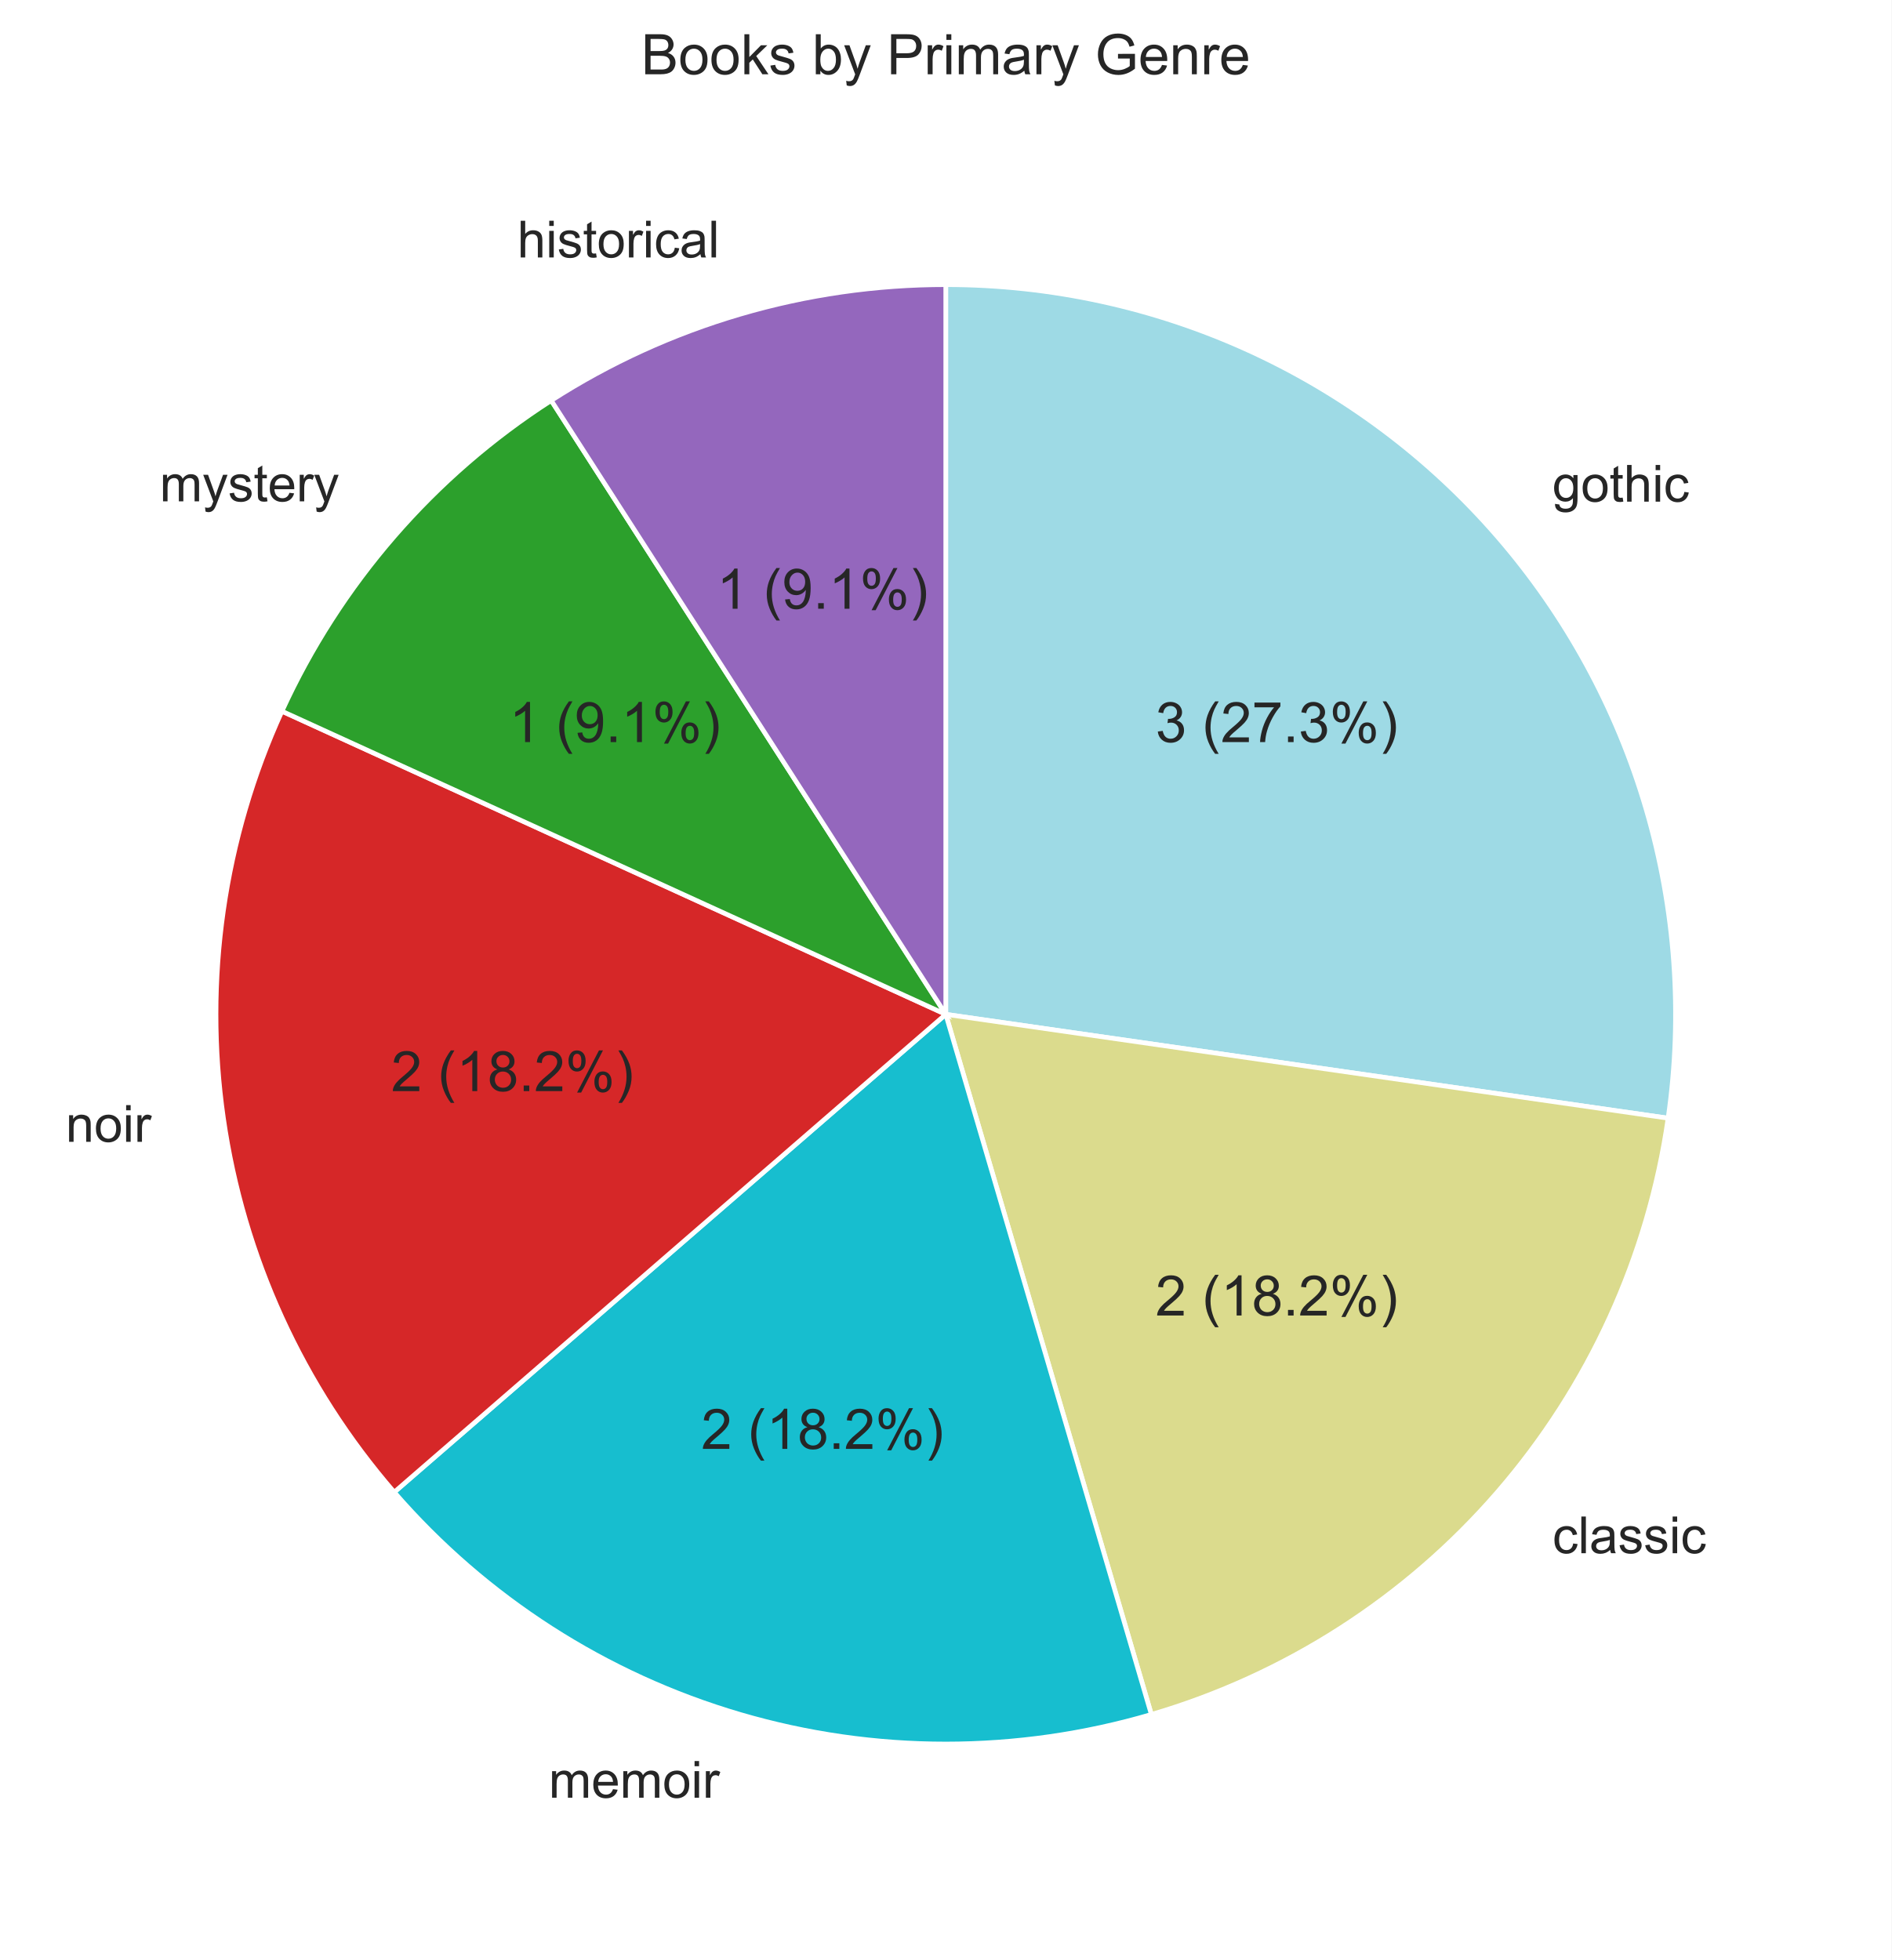
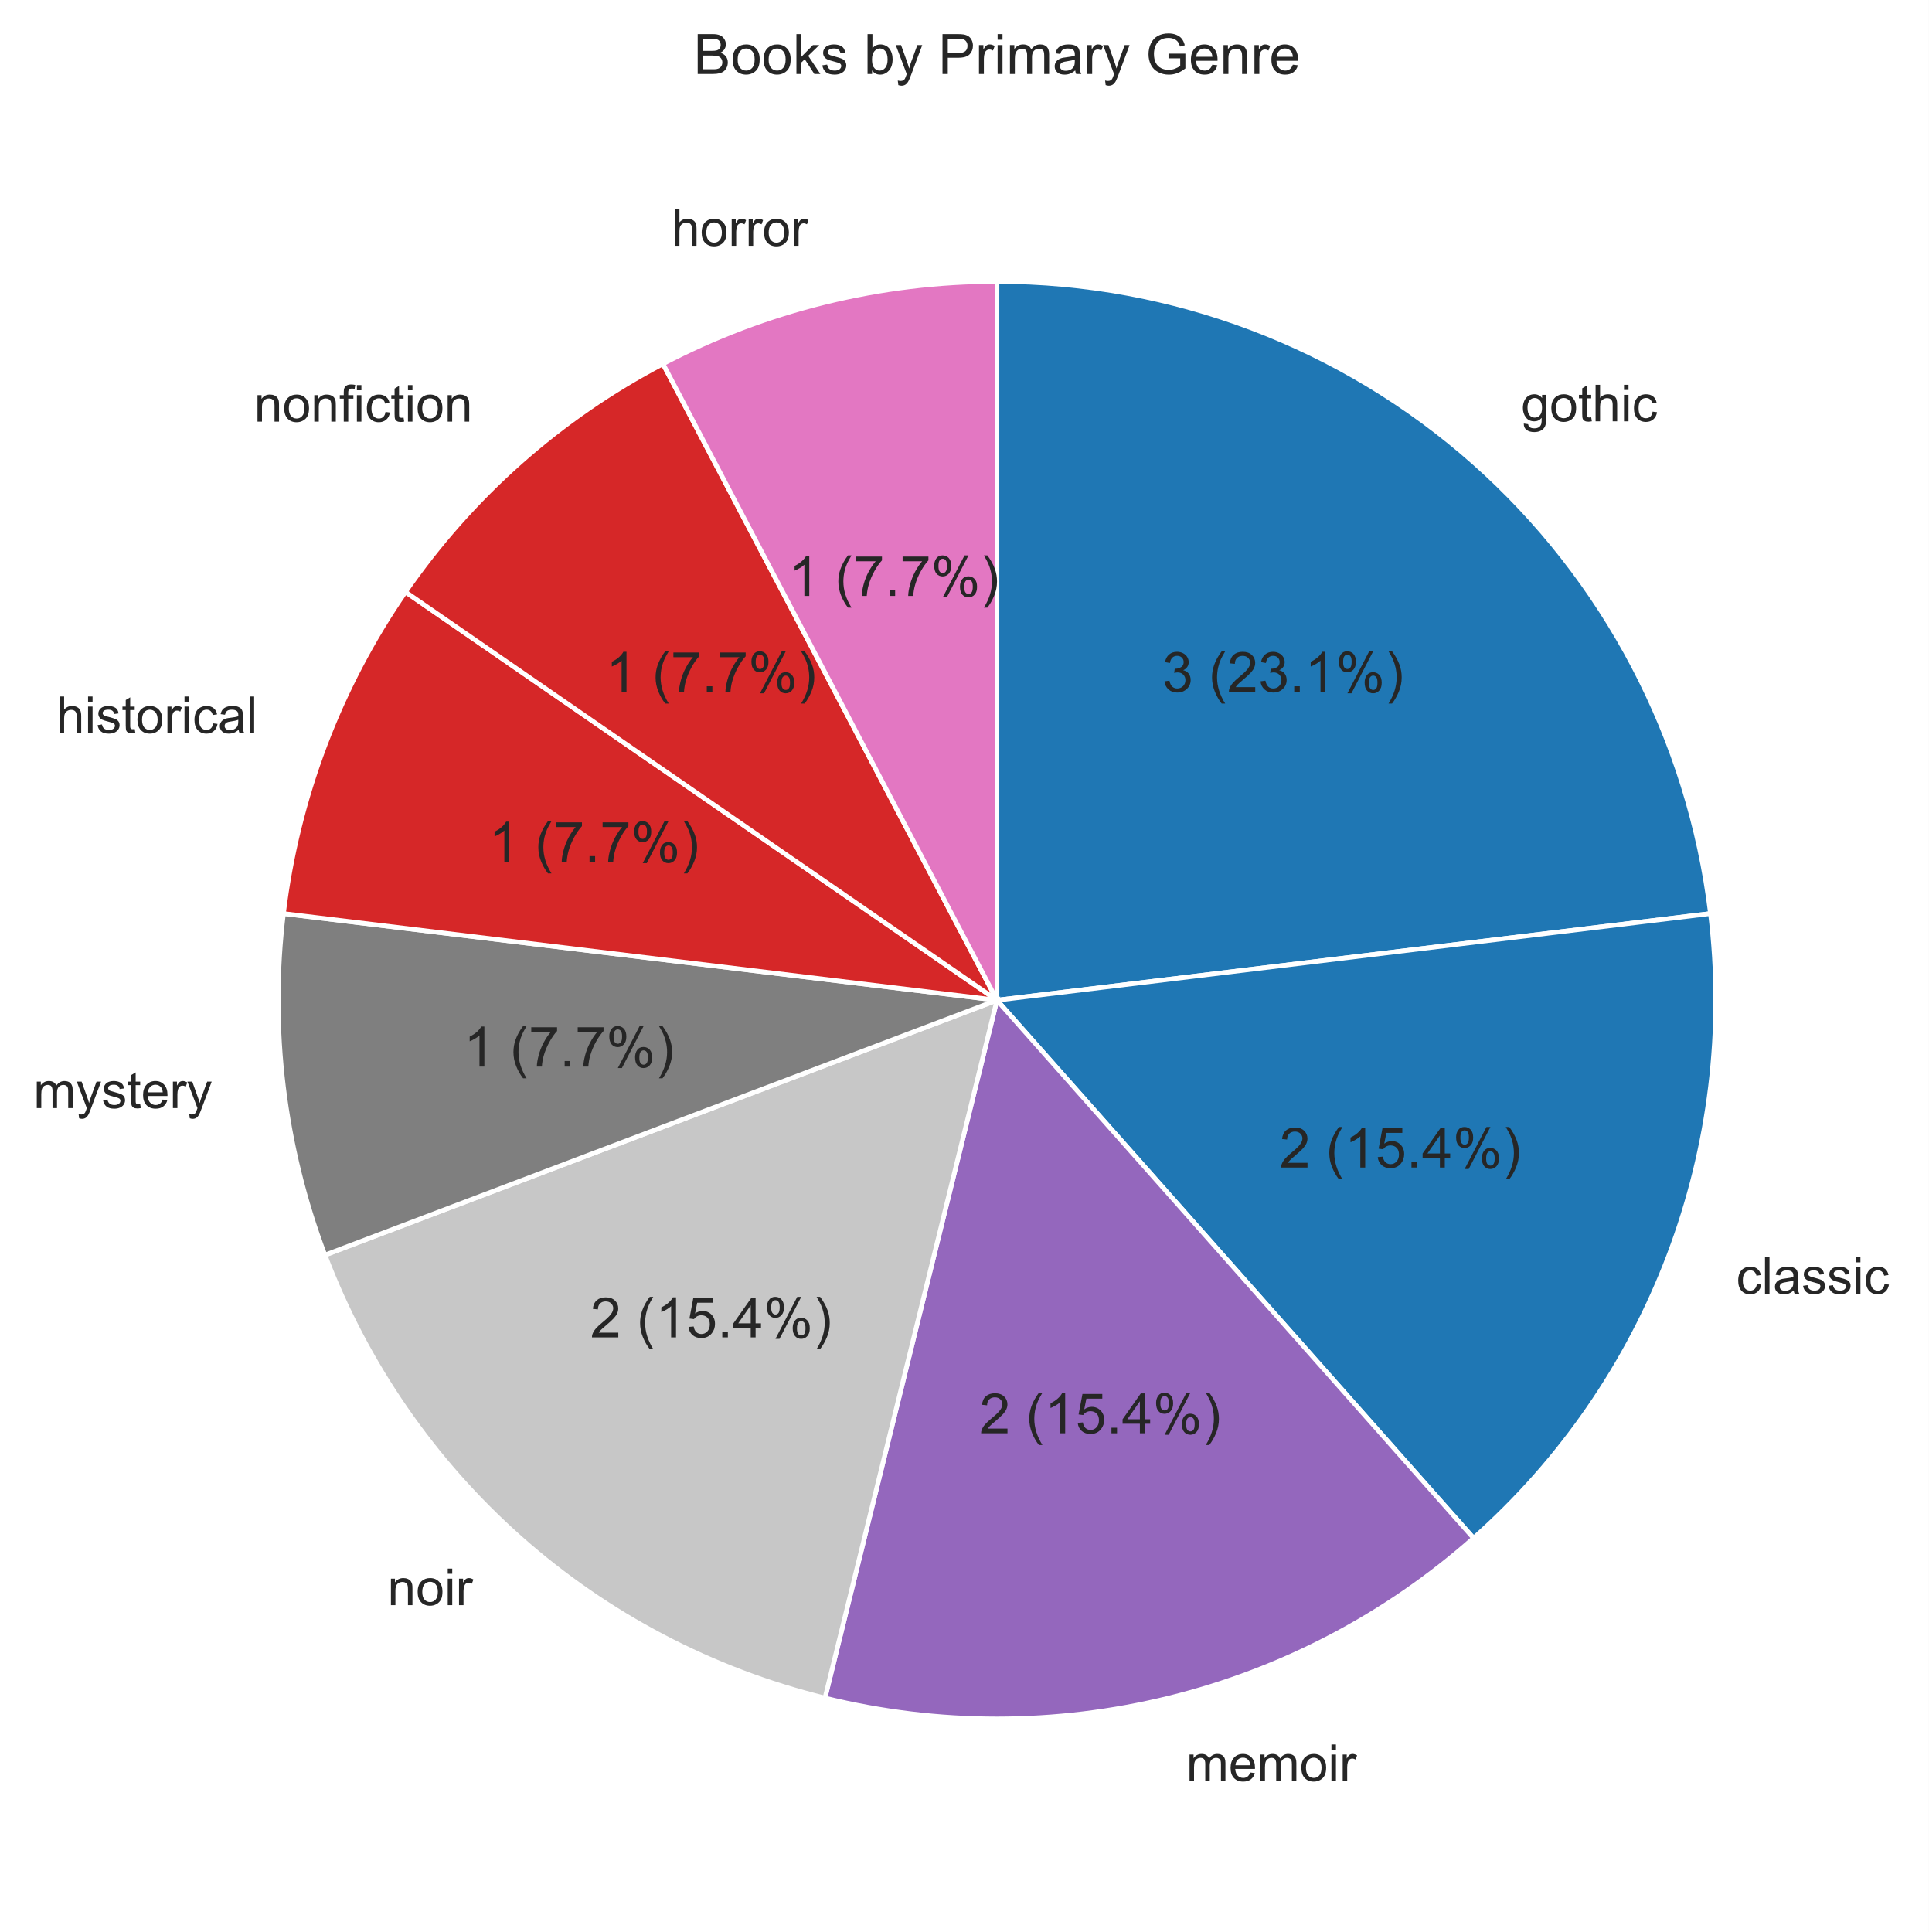
- <svg xmlns="http://www.w3.org/2000/svg" xmlns:xlink="http://www.w3.org/1999/xlink" width="405.84pt" height="420.576pt" viewBox="0 0 405.84 420.576" version="1.1">
+ <svg xmlns="http://www.w3.org/2000/svg" xmlns:xlink="http://www.w3.org/1999/xlink" width="415.526pt" height="416.231pt" viewBox="0 0 415.526 416.231" version="1.1">
  <defs>
    <style type="text/css">*{stroke-linejoin: round; stroke-linecap: butt}</style>
  </defs>
  <g id="figure_1">
    <g id="patch_1">
-       <path d="M 0 420.576  L 405.84 420.576  L 405.84 0  L 0 0  z " style="fill: #ffffff" />
+       <path d="M 0 416.231  L 415.526 416.231  L 415.526 0  L 0 0  z " style="fill: #ffffff" />
    </g>
    <g id="axes_1">
      <g id="matplotlib.axis_1" />
      <g id="matplotlib.axis_2" />
      <g id="patch_2">
-         <path d="M 357.902 239.939  C 361.096 217.723 359.477 195.078 353.154 173.543  C 346.83 152.008 335.95 132.082 321.252 115.12  C 306.554 98.158 288.38 84.553 267.964 75.229  C 247.548 65.905 225.364 61.08 202.92 61.08  L 202.92 217.656  z " style="fill: #9edae5; stroke: #ffffff; stroke-linejoin: miter" />
+         <path d="M 368.487 196.819  C 363.928 159.272 345.766 124.667 317.455 99.585  C 289.144 74.504 252.601 60.645 214.778 60.645  L 214.778 215.483  z " style="fill: #1f77b4; stroke: #ffffff; stroke-linejoin: miter" />
      </g>
      <g id="patch_3">
-         <path d="M 247.033 367.889  C 275.83 359.434 301.598 342.874 321.252 320.191  C 340.907 297.509 353.631 269.646 357.902 239.939  L 202.92 217.656  z " style="fill: #dbdb8d; stroke: #ffffff; stroke-linejoin: miter" />
+         <path d="M 317.455 331.381  C 336.217 314.759 350.666 293.827 359.554 270.389  C 368.443 246.952 371.509 221.703 368.487 196.819  L 214.778 215.483  z " style="fill: #1f77b4; stroke: #ffffff; stroke-linejoin: miter" />
      </g>
      <g id="patch_4">
-         <path d="M 84.588 320.191  C 104.242 342.874 130.01 359.434 158.807 367.889  C 187.605 376.345 218.235 376.345 247.033 367.889  L 202.92 217.656  z " style="fill: #17becf; stroke: #ffffff; stroke-linejoin: miter" />
+         <path d="M 177.723 365.822  C 202.061 371.821 227.496 371.821 251.833 365.822  C 276.171 359.823 298.692 348.003 317.455 331.381  L 214.778 215.483  z " style="fill: #9467bd; stroke: #ffffff; stroke-linejoin: miter" />
      </g>
      <g id="patch_5">
-         <path d="M 60.493 152.612  C 48.026 179.912 43.666 210.231 47.938 239.939  C 52.209 269.646 64.933 297.509 84.588 320.191  L 202.92 217.656  z " style="fill: #d62728; stroke: #ffffff; stroke-linejoin: miter" />
+         <path d="M 70.002 270.389  C 78.891 293.827 93.339 314.759 112.102 331.381  C 130.864 348.003 153.385 359.823 177.723 365.822  L 214.778 215.483  z " style="fill: #c7c7c7; stroke: #ffffff; stroke-linejoin: miter" />
      </g>
      <g id="patch_6">
-         <path d="M 118.269 85.935  C 105.708 94.008 94.366 103.836 84.588 115.12  C 74.81 126.404 66.696 139.03 60.493 152.612  L 202.92 217.656  z " style="fill: #2ca02c; stroke: #ffffff; stroke-linejoin: miter" />
+         <path d="M 61.069 196.819  C 59.564 209.216 59.564 221.75 61.069 234.147  C 62.574 246.544 65.574 258.713 70.002 270.389  L 214.778 215.483  z " style="fill: #7f7f7f; stroke: #ffffff; stroke-linejoin: miter" />
      </g>
      <g id="patch_7">
-         <path d="M 202.92 61.08  C 187.989 61.08 173.134 63.215 158.807 67.422  C 144.481 71.629 130.83 77.863 118.269 85.935  L 202.92 217.656  z " style="fill: #9467bd; stroke: #ffffff; stroke-linejoin: miter" />
+         <path d="M 87.349 127.525  C 80.255 137.802 74.43 148.9 70.002 160.577  C 65.574 172.253 62.574 184.423 61.069 196.819  L 214.778 215.483  z " style="fill: #d62728; stroke: #ffffff; stroke-linejoin: miter" />
+       </g>
+       <g id="patch_8">
+         <path d="M 142.821 78.381  C 131.764 84.184 121.449 91.304 112.102 99.585  C 102.754 107.866 94.443 117.248 87.349 127.525  L 214.778 215.483  z " style="fill: #d62728; stroke: #ffffff; stroke-linejoin: miter" />
+       </g>
+       <g id="patch_9">
+         <path d="M 214.778 60.645  C 202.29 60.645 189.848 62.156 177.723 65.144  C 165.598 68.133 153.879 72.577 142.821 78.381  L 214.778 215.483  z " style="fill: #e377c2; stroke: #ffffff; stroke-linejoin: miter" />
      </g>
      <g id="text_1">
-         <g style="fill: #262626" transform="translate(333.0855 107.6458) scale(0.11 -0.11)">
+         <g style="fill: #262626" transform="translate(327.7225 90.77466) scale(0.11 -0.11)">
          <defs>
            <path id="ArialMT-67" d="M 319 -275  L 866 -356  Q 900 -609 1056 -725  Q 1266 -881 1628 -881  Q 2019 -881 2231 -725  Q 2444 -569 2519 -288  Q 2563 -116 2559 434  Q 2191 0 1641 0  Q 956 0 581 494  Q 206 988 206 1678  Q 206 2153 378 2554  Q 550 2956 876 3175  Q 1203 3394 1644 3394  Q 2231 3394 2613 2919  L 2613 3319  L 3131 3319  L 3131 450  Q 3131 -325 2973 -648  Q 2816 -972 2473 -1159  Q 2131 -1347 1631 -1347  Q 1038 -1347 672 -1080  Q 306 -813 319 -275  z M 784 1719  Q 784 1066 1043 766  Q 1303 466 1694 466  Q 2081 466 2343 764  Q 2606 1063 2606 1700  Q 2606 2309 2336 2618  Q 2066 2928 1684 2928  Q 1309 2928 1046 2623  Q 784 2319 784 1719  z " transform="scale(0.015625)" />
            <path id="ArialMT-6f" d="M 213 1659  Q 213 2581 725 3025  Q 1153 3394 1769 3394  Q 2453 3394 2887 2945  Q 3322 2497 3322 1706  Q 3322 1066 3130 698  Q 2938 331 2570 128  Q 2203 -75 1769 -75  Q 1072 -75 642 372  Q 213 819 213 1659  z M 791 1659  Q 791 1022 1069 705  Q 1347 388 1769 388  Q 2188 388 2466 706  Q 2744 1025 2744 1678  Q 2744 2294 2464 2611  Q 2184 2928 1769 2928  Q 1347 2928 1069 2612  Q 791 2297 791 1659  z " transform="scale(0.015625)" />
            <path id="ArialMT-74" d="M 1650 503  L 1731 6  Q 1494 -44 1306 -44  Q 1000 -44 831 53  Q 663 150 594 308  Q 525 466 525 972  L 525 2881  L 113 2881  L 113 3319  L 525 3319  L 525 4141  L 1084 4478  L 1084 3319  L 1650 3319  L 1650 2881  L 1084 2881  L 1084 941  Q 1084 700 1114 631  Q 1144 563 1211 522  Q 1278 481 1403 481  Q 1497 481 1650 503  z " transform="scale(0.015625)" />
            <path id="ArialMT-68" d="M 422 0  L 422 4581  L 984 4581  L 984 2938  Q 1378 3394 1978 3394  Q 2347 3394 2619 3248  Q 2891 3103 3008 2847  Q 3125 2591 3125 2103  L 3125 0  L 2563 0  L 2563 2103  Q 2563 2525 2380 2717  Q 2197 2909 1863 2909  Q 1613 2909 1392 2779  Q 1172 2650 1078 2428  Q 984 2206 984 1816  L 984 0  L 422 0  z " transform="scale(0.015625)" />
            <path id="ArialMT-69" d="M 425 3934  L 425 4581  L 988 4581  L 988 3934  L 425 3934  z M 425 0  L 425 3319  L 988 3319  L 988 0  L 425 0  z " transform="scale(0.015625)" />
            <path id="ArialMT-63" d="M 2588 1216  L 3141 1144  Q 3050 572 2676 248  Q 2303 -75 1759 -75  Q 1078 -75 664 370  Q 250 816 250 1647  Q 250 2184 428 2587  Q 606 2991 970 3192  Q 1334 3394 1763 3394  Q 2303 3394 2647 3120  Q 2991 2847 3088 2344  L 2541 2259  Q 2463 2594 2264 2762  Q 2066 2931 1784 2931  Q 1359 2931 1093 2626  Q 828 2322 828 1663  Q 828 994 1084 691  Q 1341 388 1753 388  Q 2084 388 2306 591  Q 2528 794 2588 1216  z " transform="scale(0.015625)" />
          </defs>
          <use xlink:href="#ArialMT-67" />
          <use xlink:href="#ArialMT-6f" x="55.615" />
          <use xlink:href="#ArialMT-74" x="111.23" />
          <use xlink:href="#ArialMT-68" x="139.014" />
          <use xlink:href="#ArialMT-69" x="194.629" />
          <use xlink:href="#ArialMT-63" x="216.846" />
        </g>
      </g>
      <g id="text_2">
-         <g style="fill: #262626" transform="translate(247.9084 159.2393) scale(0.12 -0.12)">
+         <g style="fill: #262626" transform="translate(250.3733 149.0494) scale(0.12 -0.12)">
          <defs>
            <path id="ArialMT-33" d="M 269 1209  L 831 1284  Q 928 806 1161 595  Q 1394 384 1728 384  Q 2125 384 2398 659  Q 2672 934 2672 1341  Q 2672 1728 2419 1979  Q 2166 2231 1775 2231  Q 1616 2231 1378 2169  L 1441 2663  Q 1497 2656 1531 2656  Q 1891 2656 2178 2843  Q 2466 3031 2466 3422  Q 2466 3731 2256 3934  Q 2047 4138 1716 4138  Q 1388 4138 1169 3931  Q 950 3725 888 3313  L 325 3413  Q 428 3978 793 4289  Q 1159 4600 1703 4600  Q 2078 4600 2393 4439  Q 2709 4278 2876 4000  Q 3044 3722 3044 3409  Q 3044 3113 2884 2869  Q 2725 2625 2413 2481  Q 2819 2388 3044 2092  Q 3269 1797 3269 1353  Q 3269 753 2831 336  Q 2394 -81 1725 -81  Q 1122 -81 723 278  Q 325 638 269 1209  z " transform="scale(0.015625)" />
            <path id="ArialMT-20" transform="scale(0.015625)" />
            <path id="ArialMT-28" d="M 1497 -1347  Q 1031 -759 709 28  Q 388 816 388 1659  Q 388 2403 628 3084  Q 909 3875 1497 4659  L 1900 4659  Q 1522 4009 1400 3731  Q 1209 3300 1100 2831  Q 966 2247 966 1656  Q 966 153 1900 -1347  L 1497 -1347  z " transform="scale(0.015625)" />
            <path id="ArialMT-32" d="M 3222 541  L 3222 0  L 194 0  Q 188 203 259 391  Q 375 700 629 1000  Q 884 1300 1366 1694  Q 2113 2306 2375 2664  Q 2638 3022 2638 3341  Q 2638 3675 2398 3904  Q 2159 4134 1775 4134  Q 1369 4134 1125 3890  Q 881 3647 878 3216  L 300 3275  Q 359 3922 746 4261  Q 1134 4600 1788 4600  Q 2447 4600 2831 4234  Q 3216 3869 3216 3328  Q 3216 3053 3103 2787  Q 2991 2522 2730 2228  Q 2469 1934 1863 1422  Q 1356 997 1212 845  Q 1069 694 975 541  L 3222 541  z " transform="scale(0.015625)" />
-             <path id="ArialMT-37" d="M 303 3981  L 303 4522  L 3269 4522  L 3269 4084  Q 2831 3619 2401 2847  Q 1972 2075 1738 1259  Q 1569 684 1522 0  L 944 0  Q 953 541 1156 1306  Q 1359 2072 1739 2783  Q 2119 3494 2547 3981  L 303 3981  z " transform="scale(0.015625)" />
            <path id="ArialMT-2e" d="M 581 0  L 581 641  L 1222 641  L 1222 0  L 581 0  z " transform="scale(0.015625)" />
+             <path id="ArialMT-31" d="M 2384 0  L 1822 0  L 1822 3584  Q 1619 3391 1289 3197  Q 959 3003 697 2906  L 697 3450  Q 1169 3672 1522 3987  Q 1875 4303 2022 4600  L 2384 4600  L 2384 0  z " transform="scale(0.015625)" />
            <path id="ArialMT-25" d="M 372 3481  Q 372 3972 619 4315  Q 866 4659 1334 4659  Q 1766 4659 2048 4351  Q 2331 4044 2331 3447  Q 2331 2866 2045 2552  Q 1759 2238 1341 2238  Q 925 2238 648 2547  Q 372 2856 372 3481  z M 1350 4272  Q 1141 4272 1002 4090  Q 863 3909 863 3425  Q 863 2984 1003 2804  Q 1144 2625 1350 2625  Q 1563 2625 1702 2806  Q 1841 2988 1841 3469  Q 1841 3913 1700 4092  Q 1559 4272 1350 4272  z M 1353 -169  L 3859 4659  L 4316 4659  L 1819 -169  L 1353 -169  z M 3334 1075  Q 3334 1569 3581 1911  Q 3828 2253 4300 2253  Q 4731 2253 5014 1945  Q 5297 1638 5297 1041  Q 5297 459 5011 145  Q 4725 -169 4303 -169  Q 3888 -169 3611 142  Q 3334 453 3334 1075  z M 4316 1866  Q 4103 1866 3964 1684  Q 3825 1503 3825 1019  Q 3825 581 3965 400  Q 4106 219 4313 219  Q 4528 219 4667 400  Q 4806 581 4806 1063  Q 4806 1506 4665 1686  Q 4525 1866 4316 1866  z " transform="scale(0.015625)" />
            <path id="ArialMT-29" d="M 791 -1347  L 388 -1347  Q 1322 153 1322 1656  Q 1322 2244 1188 2822  Q 1081 3291 891 3722  Q 769 4003 388 4659  L 791 4659  Q 1378 3875 1659 3084  Q 1900 2403 1900 1659  Q 1900 816 1576 28  Q 1253 -759 791 -1347  z " transform="scale(0.015625)" />
          </defs>
          <use xlink:href="#ArialMT-33" />
          <use xlink:href="#ArialMT-20" x="55.615" />
          <use xlink:href="#ArialMT-28" x="83.398" />
          <use xlink:href="#ArialMT-32" x="116.699" />
-           <use xlink:href="#ArialMT-37" x="172.314" />
+           <use xlink:href="#ArialMT-33" x="172.314" />
          <use xlink:href="#ArialMT-2e" x="227.93" />
-           <use xlink:href="#ArialMT-33" x="255.713" />
+           <use xlink:href="#ArialMT-31" x="255.713" />
          <use xlink:href="#ArialMT-25" x="311.328" />
          <use xlink:href="#ArialMT-29" x="400.244" />
        </g>
      </g>
      <g id="text_3">
-         <g style="fill: #262626" transform="translate(333.0855 333.2883) scale(0.11 -0.11)">
+         <g style="fill: #262626" transform="translate(374.032 278.7238) scale(0.11 -0.11)">
          <defs>
            <path id="ArialMT-6c" d="M 409 0  L 409 4581  L 972 4581  L 972 0  L 409 0  z " transform="scale(0.015625)" />
            <path id="ArialMT-61" d="M 2588 409  Q 2275 144 1986 34  Q 1697 -75 1366 -75  Q 819 -75 525 192  Q 231 459 231 875  Q 231 1119 342 1320  Q 453 1522 633 1644  Q 813 1766 1038 1828  Q 1203 1872 1538 1913  Q 2219 1994 2541 2106  Q 2544 2222 2544 2253  Q 2544 2597 2384 2738  Q 2169 2928 1744 2928  Q 1347 2928 1158 2789  Q 969 2650 878 2297  L 328 2372  Q 403 2725 575 2942  Q 747 3159 1072 3276  Q 1397 3394 1825 3394  Q 2250 3394 2515 3294  Q 2781 3194 2906 3042  Q 3031 2891 3081 2659  Q 3109 2516 3109 2141  L 3109 1391  Q 3109 606 3145 398  Q 3181 191 3288 0  L 2700 0  Q 2613 175 2588 409  z M 2541 1666  Q 2234 1541 1622 1453  Q 1275 1403 1131 1340  Q 988 1278 909 1158  Q 831 1038 831 891  Q 831 666 1001 516  Q 1172 366 1500 366  Q 1825 366 2078 508  Q 2331 650 2450 897  Q 2541 1088 2541 1459  L 2541 1666  z " transform="scale(0.015625)" />
            <path id="ArialMT-73" d="M 197 991  L 753 1078  Q 800 744 1014 566  Q 1228 388 1613 388  Q 2000 388 2187 545  Q 2375 703 2375 916  Q 2375 1106 2209 1216  Q 2094 1291 1634 1406  Q 1016 1563 777 1677  Q 538 1791 414 1992  Q 291 2194 291 2438  Q 291 2659 392 2848  Q 494 3038 669 3163  Q 800 3259 1026 3326  Q 1253 3394 1513 3394  Q 1903 3394 2198 3281  Q 2494 3169 2634 2976  Q 2775 2784 2828 2463  L 2278 2388  Q 2241 2644 2061 2787  Q 1881 2931 1553 2931  Q 1166 2931 1000 2803  Q 834 2675 834 2503  Q 834 2394 903 2306  Q 972 2216 1119 2156  Q 1203 2125 1616 2013  Q 2213 1853 2448 1751  Q 2684 1650 2818 1456  Q 2953 1263 2953 975  Q 2953 694 2789 445  Q 2625 197 2315 61  Q 2006 -75 1616 -75  Q 969 -75 630 194  Q 291 463 197 991  z " transform="scale(0.015625)" />
          </defs>
          <use xlink:href="#ArialMT-63" />
          <use xlink:href="#ArialMT-6c" x="50" />
          <use xlink:href="#ArialMT-61" x="72.217" />
          <use xlink:href="#ArialMT-73" x="127.832" />
          <use xlink:href="#ArialMT-73" x="177.832" />
          <use xlink:href="#ArialMT-69" x="227.832" />
          <use xlink:href="#ArialMT-63" x="250.049" />
        </g>
      </g>
      <g id="text_4">
-         <g style="fill: #262626" transform="translate(247.9084 282.2819) scale(0.12 -0.12)">
-           <defs>
-             <path id="ArialMT-31" d="M 2384 0  L 1822 0  L 1822 3584  Q 1619 3391 1289 3197  Q 959 3003 697 2906  L 697 3450  Q 1169 3672 1522 3987  Q 1875 4303 2022 4600  L 2384 4600  L 2384 0  z " transform="scale(0.015625)" />
-             <path id="ArialMT-38" d="M 1131 2484  Q 781 2613 612 2850  Q 444 3088 444 3419  Q 444 3919 803 4259  Q 1163 4600 1759 4600  Q 2359 4600 2725 4251  Q 3091 3903 3091 3403  Q 3091 3084 2923 2848  Q 2756 2613 2416 2484  Q 2838 2347 3058 2040  Q 3278 1734 3278 1309  Q 3278 722 2862 322  Q 2447 -78 1769 -78  Q 1091 -78 675 323  Q 259 725 259 1325  Q 259 1772 486 2073  Q 713 2375 1131 2484  z M 1019 3438  Q 1019 3113 1228 2906  Q 1438 2700 1772 2700  Q 2097 2700 2305 2904  Q 2513 3109 2513 3406  Q 2513 3716 2298 3927  Q 2084 4138 1766 4138  Q 1444 4138 1231 3931  Q 1019 3725 1019 3438  z M 838 1322  Q 838 1081 952 856  Q 1066 631 1291 507  Q 1516 384 1775 384  Q 2178 384 2440 643  Q 2703 903 2703 1303  Q 2703 1709 2433 1975  Q 2163 2241 1756 2241  Q 1359 2241 1098 1978  Q 838 1716 838 1322  z " transform="scale(0.015625)" />
+         <g style="fill: #262626" transform="translate(275.633 251.532) scale(0.12 -0.12)">
+           <defs>
+             <path id="ArialMT-35" d="M 266 1200  L 856 1250  Q 922 819 1161 601  Q 1400 384 1738 384  Q 2144 384 2425 690  Q 2706 997 2706 1503  Q 2706 1984 2436 2262  Q 2166 2541 1728 2541  Q 1456 2541 1237 2417  Q 1019 2294 894 2097  L 366 2166  L 809 4519  L 3088 4519  L 3088 3981  L 1259 3981  L 1013 2750  Q 1425 3038 1878 3038  Q 2478 3038 2890 2622  Q 3303 2206 3303 1553  Q 3303 931 2941 478  Q 2500 -78 1738 -78  Q 1113 -78 717 272  Q 322 622 266 1200  z " transform="scale(0.015625)" />
+             <path id="ArialMT-34" d="M 2069 0  L 2069 1097  L 81 1097  L 81 1613  L 2172 4581  L 2631 4581  L 2631 1613  L 3250 1613  L 3250 1097  L 2631 1097  L 2631 0  L 2069 0  z M 2069 1613  L 2069 3678  L 634 1613  L 2069 1613  z " transform="scale(0.015625)" />
          </defs>
          <use xlink:href="#ArialMT-32" />
          <use xlink:href="#ArialMT-20" x="55.615" />
          <use xlink:href="#ArialMT-28" x="83.398" />
          <use xlink:href="#ArialMT-31" x="116.699" />
-           <use xlink:href="#ArialMT-38" x="172.314" />
+           <use xlink:href="#ArialMT-35" x="172.314" />
          <use xlink:href="#ArialMT-2e" x="227.93" />
-           <use xlink:href="#ArialMT-32" x="255.713" />
+           <use xlink:href="#ArialMT-34" x="255.713" />
          <use xlink:href="#ArialMT-25" x="311.328" />
          <use xlink:href="#ArialMT-29" x="400.244" />
        </g>
      </g>
      <g id="text_5">
-         <g style="fill: #262626" transform="translate(117.7301 385.7562) scale(0.11 -0.11)">
+         <g style="fill: #262626" transform="translate(255.5389 383.6994) scale(0.11 -0.11)">
          <defs>
            <path id="ArialMT-6d" d="M 422 0  L 422 3319  L 925 3319  L 925 2853  Q 1081 3097 1340 3245  Q 1600 3394 1931 3394  Q 2300 3394 2536 3241  Q 2772 3088 2869 2813  Q 3263 3394 3894 3394  Q 4388 3394 4653 3120  Q 4919 2847 4919 2278  L 4919 0  L 4359 0  L 4359 2091  Q 4359 2428 4304 2576  Q 4250 2725 4106 2815  Q 3963 2906 3769 2906  Q 3419 2906 3187 2673  Q 2956 2441 2956 1928  L 2956 0  L 2394 0  L 2394 2156  Q 2394 2531 2256 2718  Q 2119 2906 1806 2906  Q 1569 2906 1367 2781  Q 1166 2656 1075 2415  Q 984 2175 984 1722  L 984 0  L 422 0  z " transform="scale(0.015625)" />
            <path id="ArialMT-65" d="M 2694 1069  L 3275 997  Q 3138 488 2766 206  Q 2394 -75 1816 -75  Q 1088 -75 661 373  Q 234 822 234 1631  Q 234 2469 665 2931  Q 1097 3394 1784 3394  Q 2450 3394 2872 2941  Q 3294 2488 3294 1666  Q 3294 1616 3291 1516  L 816 1516  Q 847 969 1125 678  Q 1403 388 1819 388  Q 2128 388 2347 550  Q 2566 713 2694 1069  z M 847 1978  L 2700 1978  Q 2663 2397 2488 2606  Q 2219 2931 1791 2931  Q 1403 2931 1139 2672  Q 875 2413 847 1978  z " transform="scale(0.015625)" />
            <path id="ArialMT-72" d="M 416 0  L 416 3319  L 922 3319  L 922 2816  Q 1116 3169 1280 3281  Q 1444 3394 1641 3394  Q 1925 3394 2219 3213  L 2025 2691  Q 1819 2813 1613 2813  Q 1428 2813 1281 2702  Q 1134 2591 1072 2394  Q 978 2094 978 1738  L 978 0  L 416 0  z " transform="scale(0.015625)" />
          </defs>
          <use xlink:href="#ArialMT-6d" />
          <use xlink:href="#ArialMT-65" x="83.301" />
          <use xlink:href="#ArialMT-6d" x="138.916" />
          <use xlink:href="#ArialMT-6f" x="222.217" />
          <use xlink:href="#ArialMT-69" x="277.832" />
          <use xlink:href="#ArialMT-72" x="300.049" />
        </g>
      </g>
      <g id="text_6">
-         <g style="fill: #262626" transform="translate(150.4415 310.9008) scale(0.12 -0.12)">
+         <g style="fill: #262626" transform="translate(211.0004 308.7914) scale(0.12 -0.12)">
          <use xlink:href="#ArialMT-32" />
          <use xlink:href="#ArialMT-20" x="55.615" />
          <use xlink:href="#ArialMT-28" x="83.398" />
          <use xlink:href="#ArialMT-31" x="116.699" />
-           <use xlink:href="#ArialMT-38" x="172.314" />
+           <use xlink:href="#ArialMT-35" x="172.314" />
          <use xlink:href="#ArialMT-2e" x="227.93" />
-           <use xlink:href="#ArialMT-32" x="255.713" />
+           <use xlink:href="#ArialMT-34" x="255.713" />
          <use xlink:href="#ArialMT-25" x="311.328" />
          <use xlink:href="#ArialMT-29" x="400.244" />
        </g>
      </g>
      <g id="text_7">
-         <g style="fill: #262626" transform="translate(14.09871 245.0107) scale(0.11 -0.11)">
+         <g style="fill: #262626" transform="translate(83.49322 345.8145) scale(0.11 -0.11)">
          <defs>
            <path id="ArialMT-6e" d="M 422 0  L 422 3319  L 928 3319  L 928 2847  Q 1294 3394 1984 3394  Q 2284 3394 2536 3286  Q 2788 3178 2913 3003  Q 3038 2828 3088 2588  Q 3119 2431 3119 2041  L 3119 0  L 2556 0  L 2556 2019  Q 2556 2363 2490 2533  Q 2425 2703 2258 2804  Q 2091 2906 1866 2906  Q 1506 2906 1245 2678  Q 984 2450 984 1813  L 984 0  L 422 0  z " transform="scale(0.015625)" />
          </defs>
          <use xlink:href="#ArialMT-6e" />
          <use xlink:href="#ArialMT-6f" x="55.615" />
          <use xlink:href="#ArialMT-69" x="111.23" />
          <use xlink:href="#ArialMT-72" x="133.447" />
        </g>
      </g>
      <g id="text_8">
-         <g style="fill: #262626" transform="translate(83.91969 234.1305) scale(0.12 -0.12)">
+         <g style="fill: #262626" transform="translate(127.1614 288.1269) scale(0.12 -0.12)">
          <use xlink:href="#ArialMT-32" />
          <use xlink:href="#ArialMT-20" x="55.615" />
          <use xlink:href="#ArialMT-28" x="83.398" />
          <use xlink:href="#ArialMT-31" x="116.699" />
-           <use xlink:href="#ArialMT-38" x="172.314" />
+           <use xlink:href="#ArialMT-35" x="172.314" />
          <use xlink:href="#ArialMT-2e" x="227.93" />
-           <use xlink:href="#ArialMT-32" x="255.713" />
+           <use xlink:href="#ArialMT-34" x="255.713" />
          <use xlink:href="#ArialMT-25" x="311.328" />
          <use xlink:href="#ArialMT-29" x="400.244" />
        </g>
      </g>
      <g id="text_9">
-         <g style="fill: #262626" transform="translate(34.25627 107.5813) scale(0.11 -0.11)">
+         <g style="fill: #262626" transform="translate(7.2 238.7279) scale(0.11 -0.11)">
          <defs>
            <path id="ArialMT-79" d="M 397 -1278  L 334 -750  Q 519 -800 656 -800  Q 844 -800 956 -737  Q 1069 -675 1141 -563  Q 1194 -478 1313 -144  Q 1328 -97 1363 -6  L 103 3319  L 709 3319  L 1400 1397  Q 1534 1031 1641 628  Q 1738 1016 1872 1384  L 2581 3319  L 3144 3319  L 1881 -56  Q 1678 -603 1566 -809  Q 1416 -1088 1222 -1217  Q 1028 -1347 759 -1347  Q 597 -1347 397 -1278  z " transform="scale(0.015625)" />
          </defs>
          <use xlink:href="#ArialMT-6d" />
          <use xlink:href="#ArialMT-79" x="83.301" />
          <use xlink:href="#ArialMT-73" x="133.301" />
          <use xlink:href="#ArialMT-74" x="183.301" />
          <use xlink:href="#ArialMT-65" x="211.084" />
          <use xlink:href="#ArialMT-72" x="266.699" />
          <use xlink:href="#ArialMT-79" x="300" />
        </g>
      </g>
      <g id="text_10">
-         <g style="fill: #262626" transform="translate(109.2463 159.2393) scale(0.12 -0.12)">
-           <defs>
-             <path id="ArialMT-39" d="M 350 1059  L 891 1109  Q 959 728 1153 556  Q 1347 384 1650 384  Q 1909 384 2104 503  Q 2300 622 2425 820  Q 2550 1019 2634 1356  Q 2719 1694 2719 2044  Q 2719 2081 2716 2156  Q 2547 1888 2255 1720  Q 1963 1553 1622 1553  Q 1053 1553 659 1965  Q 266 2378 266 3053  Q 266 3750 677 4175  Q 1088 4600 1706 4600  Q 2153 4600 2523 4359  Q 2894 4119 3086 3673  Q 3278 3228 3278 2384  Q 3278 1506 3087 986  Q 2897 466 2520 194  Q 2144 -78 1638 -78  Q 1100 -78 759 220  Q 419 519 350 1059  z M 2653 3081  Q 2653 3566 2395 3850  Q 2138 4134 1775 4134  Q 1400 4134 1122 3828  Q 844 3522 844 3034  Q 844 2597 1108 2323  Q 1372 2050 1759 2050  Q 2150 2050 2401 2323  Q 2653 2597 2653 3081  z " transform="scale(0.015625)" />
+         <g style="fill: #262626" transform="translate(99.87845 229.7863) scale(0.12 -0.12)">
+           <defs>
+             <path id="ArialMT-37" d="M 303 3981  L 303 4522  L 3269 4522  L 3269 4084  Q 2831 3619 2401 2847  Q 1972 2075 1738 1259  Q 1569 684 1522 0  L 944 0  Q 953 541 1156 1306  Q 1359 2072 1739 2783  Q 2119 3494 2547 3981  L 303 3981  z " transform="scale(0.015625)" />
          </defs>
          <use xlink:href="#ArialMT-31" />
          <use xlink:href="#ArialMT-20" x="55.615" />
          <use xlink:href="#ArialMT-28" x="83.398" />
-           <use xlink:href="#ArialMT-39" x="116.699" />
+           <use xlink:href="#ArialMT-37" x="116.699" />
          <use xlink:href="#ArialMT-2e" x="172.314" />
-           <use xlink:href="#ArialMT-31" x="200.098" />
+           <use xlink:href="#ArialMT-37" x="200.098" />
          <use xlink:href="#ArialMT-25" x="255.713" />
          <use xlink:href="#ArialMT-29" x="344.629" />
        </g>
      </g>
      <g id="text_11">
-         <g style="fill: #262626" transform="translate(110.9943 55.24236) scale(0.11 -0.11)">
+         <g style="fill: #262626" transform="translate(12.12273 157.9299) scale(0.11 -0.11)">
          <use xlink:href="#ArialMT-68" />
          <use xlink:href="#ArialMT-69" x="55.615" />
          <use xlink:href="#ArialMT-73" x="77.832" />
          <use xlink:href="#ArialMT-74" x="127.832" />
          <use xlink:href="#ArialMT-6f" x="155.615" />
          <use xlink:href="#ArialMT-72" x="211.23" />
          <use xlink:href="#ArialMT-69" x="244.531" />
          <use xlink:href="#ArialMT-63" x="266.748" />
          <use xlink:href="#ArialMT-61" x="316.748" />
          <use xlink:href="#ArialMT-6c" x="372.363" />
        </g>
      </g>
      <g id="text_12">
-         <g style="fill: #262626" transform="translate(153.7781 130.6205) scale(0.12 -0.12)">
+         <g style="fill: #262626" transform="translate(105.2383 185.6444) scale(0.12 -0.12)">
          <use xlink:href="#ArialMT-31" />
          <use xlink:href="#ArialMT-20" x="55.615" />
          <use xlink:href="#ArialMT-28" x="83.398" />
-           <use xlink:href="#ArialMT-39" x="116.699" />
+           <use xlink:href="#ArialMT-37" x="116.699" />
          <use xlink:href="#ArialMT-2e" x="172.314" />
-           <use xlink:href="#ArialMT-31" x="200.098" />
+           <use xlink:href="#ArialMT-37" x="200.098" />
          <use xlink:href="#ArialMT-25" x="255.713" />
          <use xlink:href="#ArialMT-29" x="344.629" />
        </g>
      </g>
      <g id="text_13">
-         <g style="fill: #262626" transform="translate(137.5678 15.93562) scale(0.12 -0.12)">
+         <g style="fill: #262626" transform="translate(54.74887 90.83909) scale(0.11 -0.11)">
+           <defs>
+             <path id="ArialMT-66" d="M 556 0  L 556 2881  L 59 2881  L 59 3319  L 556 3319  L 556 3672  Q 556 4006 616 4169  Q 697 4388 901 4523  Q 1106 4659 1475 4659  Q 1713 4659 2000 4603  L 1916 4113  Q 1741 4144 1584 4144  Q 1328 4144 1222 4034  Q 1116 3925 1116 3625  L 1116 3319  L 1763 3319  L 1763 2881  L 1116 2881  L 1116 0  L 556 0  z " transform="scale(0.015625)" />
+           </defs>
+           <use xlink:href="#ArialMT-6e" />
+           <use xlink:href="#ArialMT-6f" x="55.615" />
+           <use xlink:href="#ArialMT-6e" x="111.23" />
+           <use xlink:href="#ArialMT-66" x="166.846" />
+           <use xlink:href="#ArialMT-69" x="194.629" />
+           <use xlink:href="#ArialMT-63" x="216.846" />
+           <use xlink:href="#ArialMT-74" x="266.846" />
+           <use xlink:href="#ArialMT-69" x="294.629" />
+           <use xlink:href="#ArialMT-6f" x="316.846" />
+           <use xlink:href="#ArialMT-6e" x="372.461" />
+         </g>
+       </g>
+       <g id="text_14">
+         <g style="fill: #262626" transform="translate(130.4979 149.0494) scale(0.12 -0.12)">
+           <use xlink:href="#ArialMT-31" />
+           <use xlink:href="#ArialMT-20" x="55.615" />
+           <use xlink:href="#ArialMT-28" x="83.398" />
+           <use xlink:href="#ArialMT-37" x="116.699" />
+           <use xlink:href="#ArialMT-2e" x="172.314" />
+           <use xlink:href="#ArialMT-37" x="200.098" />
+           <use xlink:href="#ArialMT-25" x="255.713" />
+           <use xlink:href="#ArialMT-29" x="344.629" />
+         </g>
+       </g>
+       <g id="text_15">
+         <g style="fill: #262626" transform="translate(144.6786 52.95424) scale(0.11 -0.11)">
+           <use xlink:href="#ArialMT-68" />
+           <use xlink:href="#ArialMT-6f" x="55.615" />
+           <use xlink:href="#ArialMT-72" x="111.23" />
+           <use xlink:href="#ArialMT-72" x="144.531" />
+           <use xlink:href="#ArialMT-6f" x="177.832" />
+           <use xlink:href="#ArialMT-72" x="233.447" />
+         </g>
+       </g>
+       <g id="text_16">
+         <g style="fill: #262626" transform="translate(169.8708 128.3849) scale(0.12 -0.12)">
+           <use xlink:href="#ArialMT-31" />
+           <use xlink:href="#ArialMT-20" x="55.615" />
+           <use xlink:href="#ArialMT-28" x="83.398" />
+           <use xlink:href="#ArialMT-37" x="116.699" />
+           <use xlink:href="#ArialMT-2e" x="172.314" />
+           <use xlink:href="#ArialMT-37" x="200.098" />
+           <use xlink:href="#ArialMT-25" x="255.713" />
+           <use xlink:href="#ArialMT-29" x="344.629" />
+         </g>
+       </g>
+       <g id="text_17">
+         <g style="fill: #262626" transform="translate(149.4261 15.93562) scale(0.12 -0.12)">
          <defs>
            <path id="ArialMT-42" d="M 469 0  L 469 4581  L 2188 4581  Q 2713 4581 3030 4442  Q 3347 4303 3526 4014  Q 3706 3725 3706 3409  Q 3706 3116 3547 2856  Q 3388 2597 3066 2438  Q 3481 2316 3704 2022  Q 3928 1728 3928 1328  Q 3928 1006 3792 729  Q 3656 453 3456 303  Q 3256 153 2954 76  Q 2653 0 2216 0  L 469 0  z M 1075 2656  L 2066 2656  Q 2469 2656 2644 2709  Q 2875 2778 2992 2937  Q 3109 3097 3109 3338  Q 3109 3566 3000 3739  Q 2891 3913 2687 3977  Q 2484 4041 1991 4041  L 1075 4041  L 1075 2656  z M 1075 541  L 2216 541  Q 2509 541 2628 563  Q 2838 600 2978 687  Q 3119 775 3209 942  Q 3300 1109 3300 1328  Q 3300 1584 3169 1773  Q 3038 1963 2805 2039  Q 2572 2116 2134 2116  L 1075 2116  L 1075 541  z " transform="scale(0.015625)" />
            <path id="ArialMT-6b" d="M 425 0  L 425 4581  L 988 4581  L 988 1969  L 2319 3319  L 3047 3319  L 1778 2088  L 3175 0  L 2481 0  L 1384 1697  L 988 1316  L 988 0  L 425 0  z " transform="scale(0.015625)" />
            <path id="ArialMT-62" d="M 941 0  L 419 0  L 419 4581  L 981 4581  L 981 2947  Q 1338 3394 1891 3394  Q 2197 3394 2470 3270  Q 2744 3147 2920 2923  Q 3097 2700 3197 2384  Q 3297 2069 3297 1709  Q 3297 856 2875 390  Q 2453 -75 1863 -75  Q 1275 -75 941 416  L 941 0  z M 934 1684  Q 934 1088 1097 822  Q 1363 388 1816 388  Q 2184 388 2453 708  Q 2722 1028 2722 1663  Q 2722 2313 2464 2622  Q 2206 2931 1841 2931  Q 1472 2931 1203 2611  Q 934 2291 934 1684  z " transform="scale(0.015625)" />
            <path id="ArialMT-50" d="M 494 0  L 494 4581  L 2222 4581  Q 2678 4581 2919 4538  Q 3256 4481 3484 4323  Q 3713 4166 3852 3881  Q 3991 3597 3991 3256  Q 3991 2672 3619 2267  Q 3247 1863 2275 1863  L 1100 1863  L 1100 0  L 494 0  z M 1100 2403  L 2284 2403  Q 2872 2403 3119 2622  Q 3366 2841 3366 3238  Q 3366 3525 3220 3729  Q 3075 3934 2838 4000  Q 2684 4041 2272 4041  L 1100 4041  L 1100 2403  z " transform="scale(0.015625)" />
            <path id="ArialMT-47" d="M 2638 1797  L 2638 2334  L 4578 2338  L 4578 638  Q 4131 281 3656 101  Q 3181 -78 2681 -78  Q 2006 -78 1454 211  Q 903 500 622 1047  Q 341 1594 341 2269  Q 341 2938 620 3517  Q 900 4097 1425 4378  Q 1950 4659 2634 4659  Q 3131 4659 3532 4498  Q 3934 4338 4162 4050  Q 4391 3763 4509 3300  L 3963 3150  Q 3859 3500 3706 3700  Q 3553 3900 3268 4020  Q 2984 4141 2638 4141  Q 2222 4141 1919 4014  Q 1616 3888 1430 3681  Q 1244 3475 1141 3228  Q 966 2803 966 2306  Q 966 1694 1177 1281  Q 1388 869 1791 669  Q 2194 469 2647 469  Q 3041 469 3416 620  Q 3791 772 3984 944  L 3984 1797  L 2638 1797  z " transform="scale(0.015625)" />
          </defs>
          <use xlink:href="#ArialMT-42" />
          <use xlink:href="#ArialMT-6f" x="66.699" />
          <use xlink:href="#ArialMT-6f" x="122.314" />
          <use xlink:href="#ArialMT-6b" x="177.93" />
          <use xlink:href="#ArialMT-73" x="227.93" />
          <use xlink:href="#ArialMT-20" x="277.93" />
          <use xlink:href="#ArialMT-62" x="305.713" />
          <use xlink:href="#ArialMT-79" x="361.328" />
          <use xlink:href="#ArialMT-20" x="411.328" />
          <use xlink:href="#ArialMT-50" x="439.111" />
          <use xlink:href="#ArialMT-72" x="505.811" />
          <use xlink:href="#ArialMT-69" x="539.111" />
          <use xlink:href="#ArialMT-6d" x="561.328" />
          <use xlink:href="#ArialMT-61" x="644.629" />
          <use xlink:href="#ArialMT-72" x="700.244" />
          <use xlink:href="#ArialMT-79" x="733.545" />
          <use xlink:href="#ArialMT-20" x="783.545" />
          <use xlink:href="#ArialMT-47" x="811.328" />
          <use xlink:href="#ArialMT-65" x="889.111" />
          <use xlink:href="#ArialMT-6e" x="944.727" />
          <use xlink:href="#ArialMT-72" x="1000.342" />
          <use xlink:href="#ArialMT-65" x="1033.643" />
        </g>
      </g>
    </g>
  </g>
</svg>
